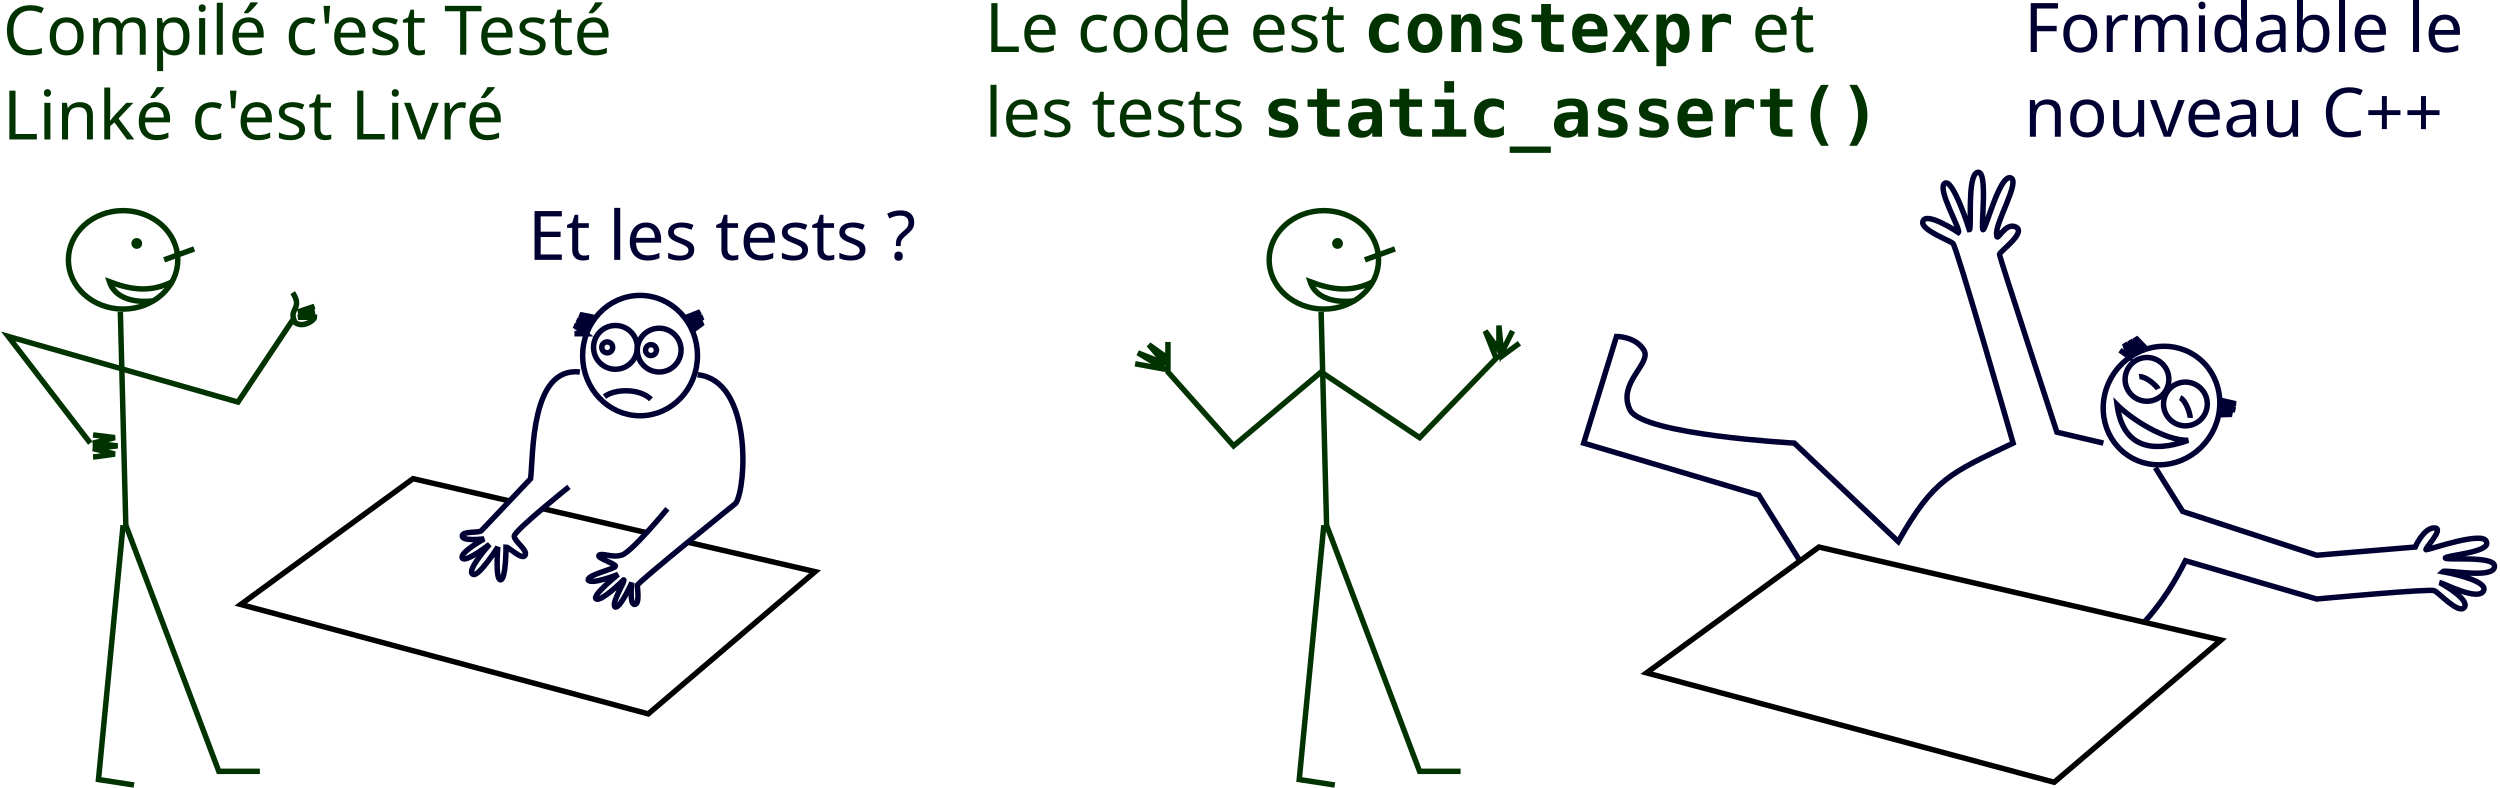
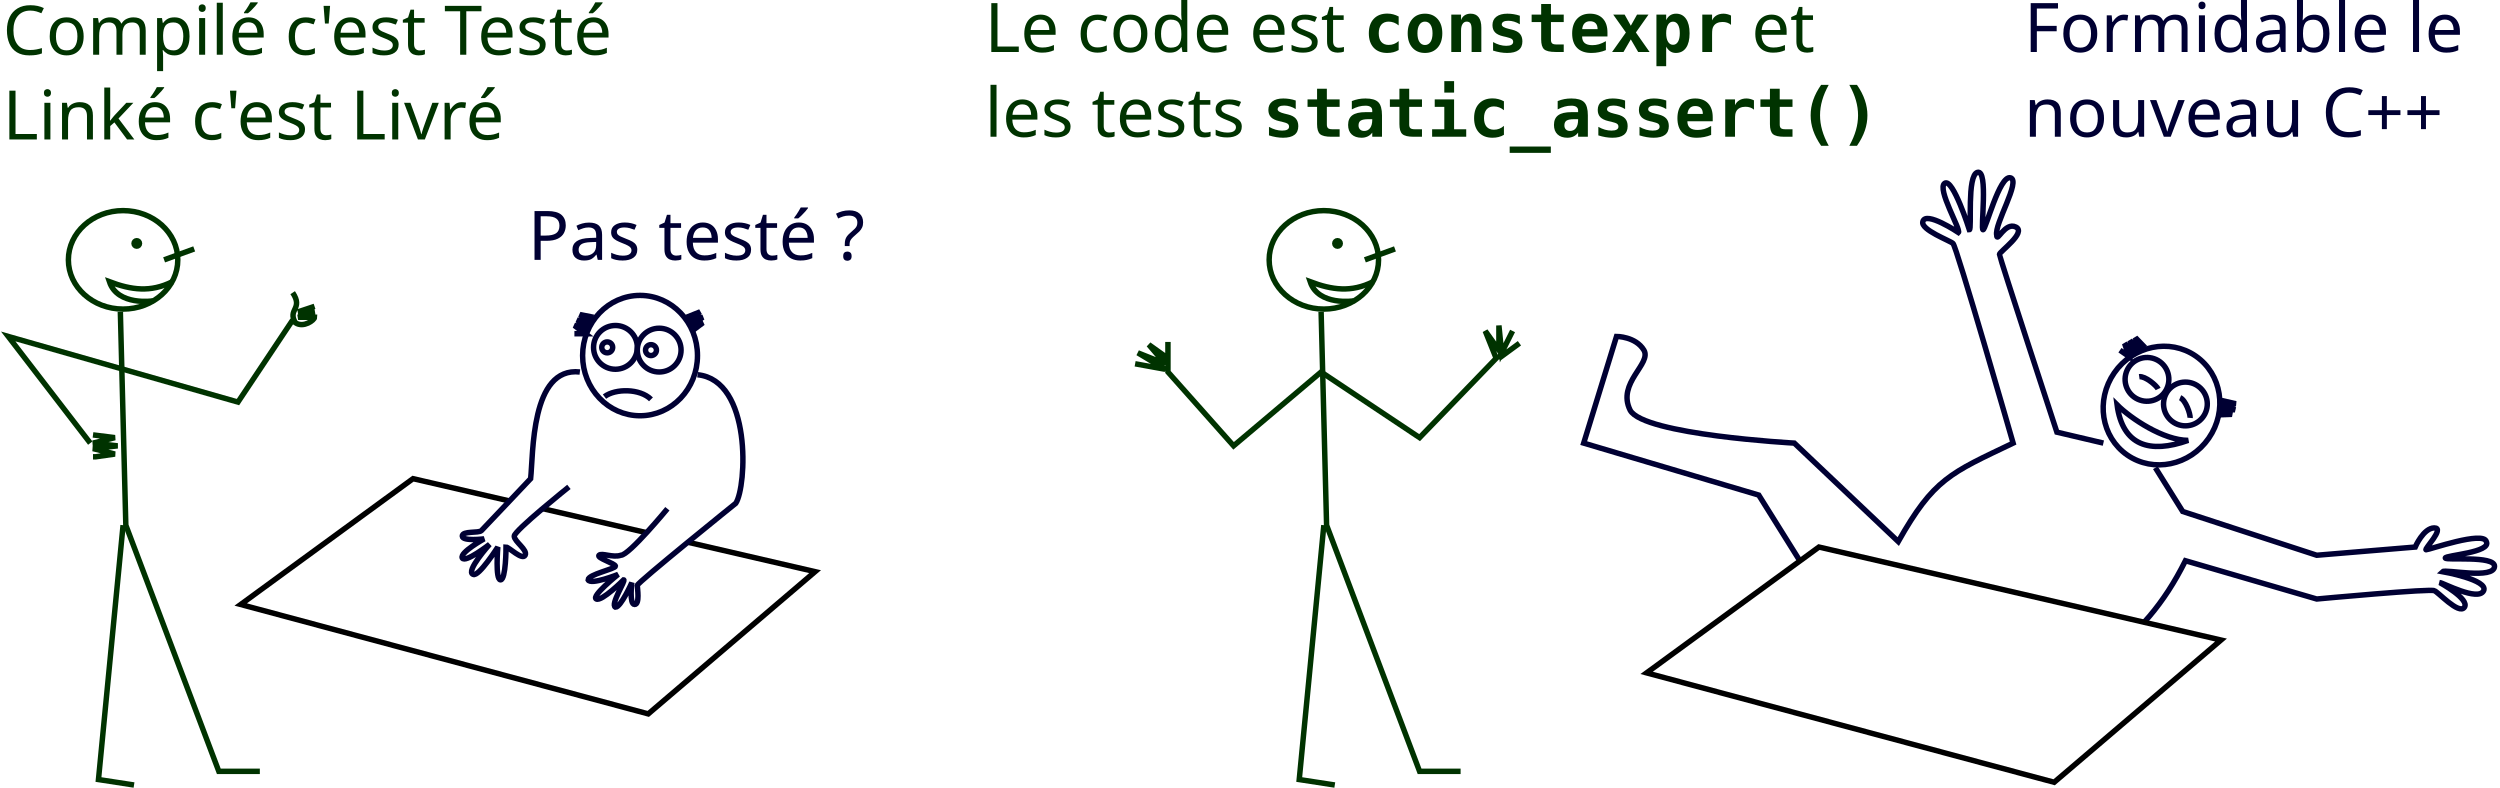
<svg xmlns="http://www.w3.org/2000/svg" xmlns:xlink="http://www.w3.org/1999/xlink" version="1.1" viewBox="0 0 914 288">
  <rect id="fond_blanc" width="100%" height="100%" fill="#fff" stroke="#fff" />
  <g fill="none" stroke="#030" stroke-width="2">
    <path id="bras_coude" d="m107 117-20 30-84-24 30 39" />
    <path id="main_hanche" d="m34 159 8 1-8 2 9 1-9 1 8 2-7 1h-1" />
    <path id="main_pouce" d="m107 107c4 6-2 6 1 11 3 2 7-1 7-2h-6l6-2h-6l6-2" />
  </g>
  <g fill="none" stroke-width="2">
    <g id="developeur" transform="translate(-106,-91)" stroke="#030">
      <ellipse cx="151" cy="186" rx="20" ry="18" />
      <path d="m150 205 2 78 34 90h15" />
      <path d="m155 378-13-2 9-93" />
      <path d="m166 186 11-4" />
      <circle cx="156" cy="180" r="1" />
      <path d="m169 194c-8 4-15 3-23 0 3 9 16 7 16 7" />
    </g>
    <use transform="translate(439)" xlink:href="#developeur" />
    <path id="bras_horizontal" d="m415 133 11 2-10-6 10 4-6-7 7 5v-6 11l24 27 32-27 36 24 28-29-4-10 5 7v-9l1 10 4-8-5 10 7.5-5.5" stroke="#030" />
    <path id="table" d="m151 175-63 46 149 40 61-52z" fill="#fff" stroke="#000" />
    <g id="tete" transform="translate(-106,-65)" stroke="#003">
      <ellipse cx="340" cy="195" rx="21" ry="22" />
      <path d="m357 181 5-2-4 3 5-1-5 3 5-1-4 3" />
      <path d="m323 181-5-1 4 3-5-1 4 3-5-1 4 3h-4" />
    </g>
    <g id="oeuil_inquiet" transform="translate(-173,-62)" stroke="#003">
      <circle cx="398" cy="189" r="8" />
      <circle cx="395" cy="189" r="2" />
    </g>
    <use transform="translate(16,1)" xlink:href="#oeuil_inquiet" />
    <path id="pas_sourire" d="m221 145c4-3 13-3 17 1" stroke="#003" />
    <path id="boss_inquiet" d="m212 136c-18-2-17 30-18 39 0 0-17 18-18 19s-7 0-7 2 8 1 8 1-9 5-8 7 10-5 10-5-9 10-6 11c2 1 9-10 9-10s-1 12 1 12 2-12 2-12c1 0 6 5 7 3s-4-5-4-7 20-18 20-18m47-41c20 2 18 41 14 47 0 0-36 29-36 30s1 7-1 7-1-8-1-8-4 9-6 9c-2-1 4-10 3-10 0 0-8 8-10 7s8-9 8-9-10 4-11 2c0-2 10-4 10-5s-7-3-6-4 5 1 8 0c3 0 17-17 17-17" fill="#fff" stroke="#003" />
    <use transform="matrix(.82255 .5687 -.5687 .82255 671.7 -91.738)" xlink:href="#tete" />
    <g id="a" transform="matrix(.94609 .32392 -.32392 .94609 9.5927 -338.16)" stroke="#003">
      <circle cx="888" cy="200" r="8" />
      <path d="m885 200c2-1 7 1 8 2" />
    </g>
    <use transform="matrix(.86009 .51014 -.51014 .86009 194.63 -372.03)" xlink:href="#a" />
    <path id="boss_content" d="m769 162-17-4s-21-64-21-65 10-8 6-10-7 6-7 3c-1-4 9-20 5-21s-9 19-10 19 2-22-2-21-2 21-3 21c0 0-6-19-9-17s6 17 5 18c0 0-12-8-13-4-1 3 10 7 11 8 1 0 22 73 22 73-23 11-29 13-42 36l-38-36s-55-3-60-12c-5-10 8-17 5-22s-10-5-10-5l-12 39 64 19 25 40 101 20c13-10 22-20 30-36l48 14s43-4 43-3c1 0 9 9 11 6s-9-9-9-9c1 0 14 7 16 3s-15-7-15-7c1-1 19 3 19-2 0-4-18-2-18-3s17-2 15-6c-1-4-21 3-22 3s7-8 3-8-7 7-7 7l-36 3-49-16-10-16" stroke="#003" />
    <path id="boss_sourire" d="m774 148c2 15 12 18 26 13-9 0-21-8-26-13z" stroke="#003" />
    <use transform="translate(514,25)" xlink:href="#table" />
  </g>
  <g font-family="sans-serif" font-size="25px">
    <text fill="#030">
      <tspan x="1" y="20">Compilé c'est Testé</tspan>
      <tspan x="1" y="51">Linké c'est Livré</tspan>
    </text>
-     <text x="193" y="95" fill="#003">Et les tests ?</text>
+     <text x="193" y="95" fill="#003">Pas testé ?</text>
    <text fill="#030">
      <tspan x="360" y="19">
        <tspan>Le code est</tspan>
        <tspan font-family="monospace" font-weight="bold">constexpr</tspan>
        <tspan>et</tspan>
      </tspan>
      <tspan x="360" y="50">
        <tspan>les tests</tspan>
        <tspan font-family="monospace" font-weight="bold">static_assert()</tspan>
      </tspan>
    </text>
    <text fill="#003">
      <tspan x="740" y="19">Formidable le</tspan>
      <tspan x="740" y="50">nouveau C++</tspan>
    </text>
  </g>
</svg>
